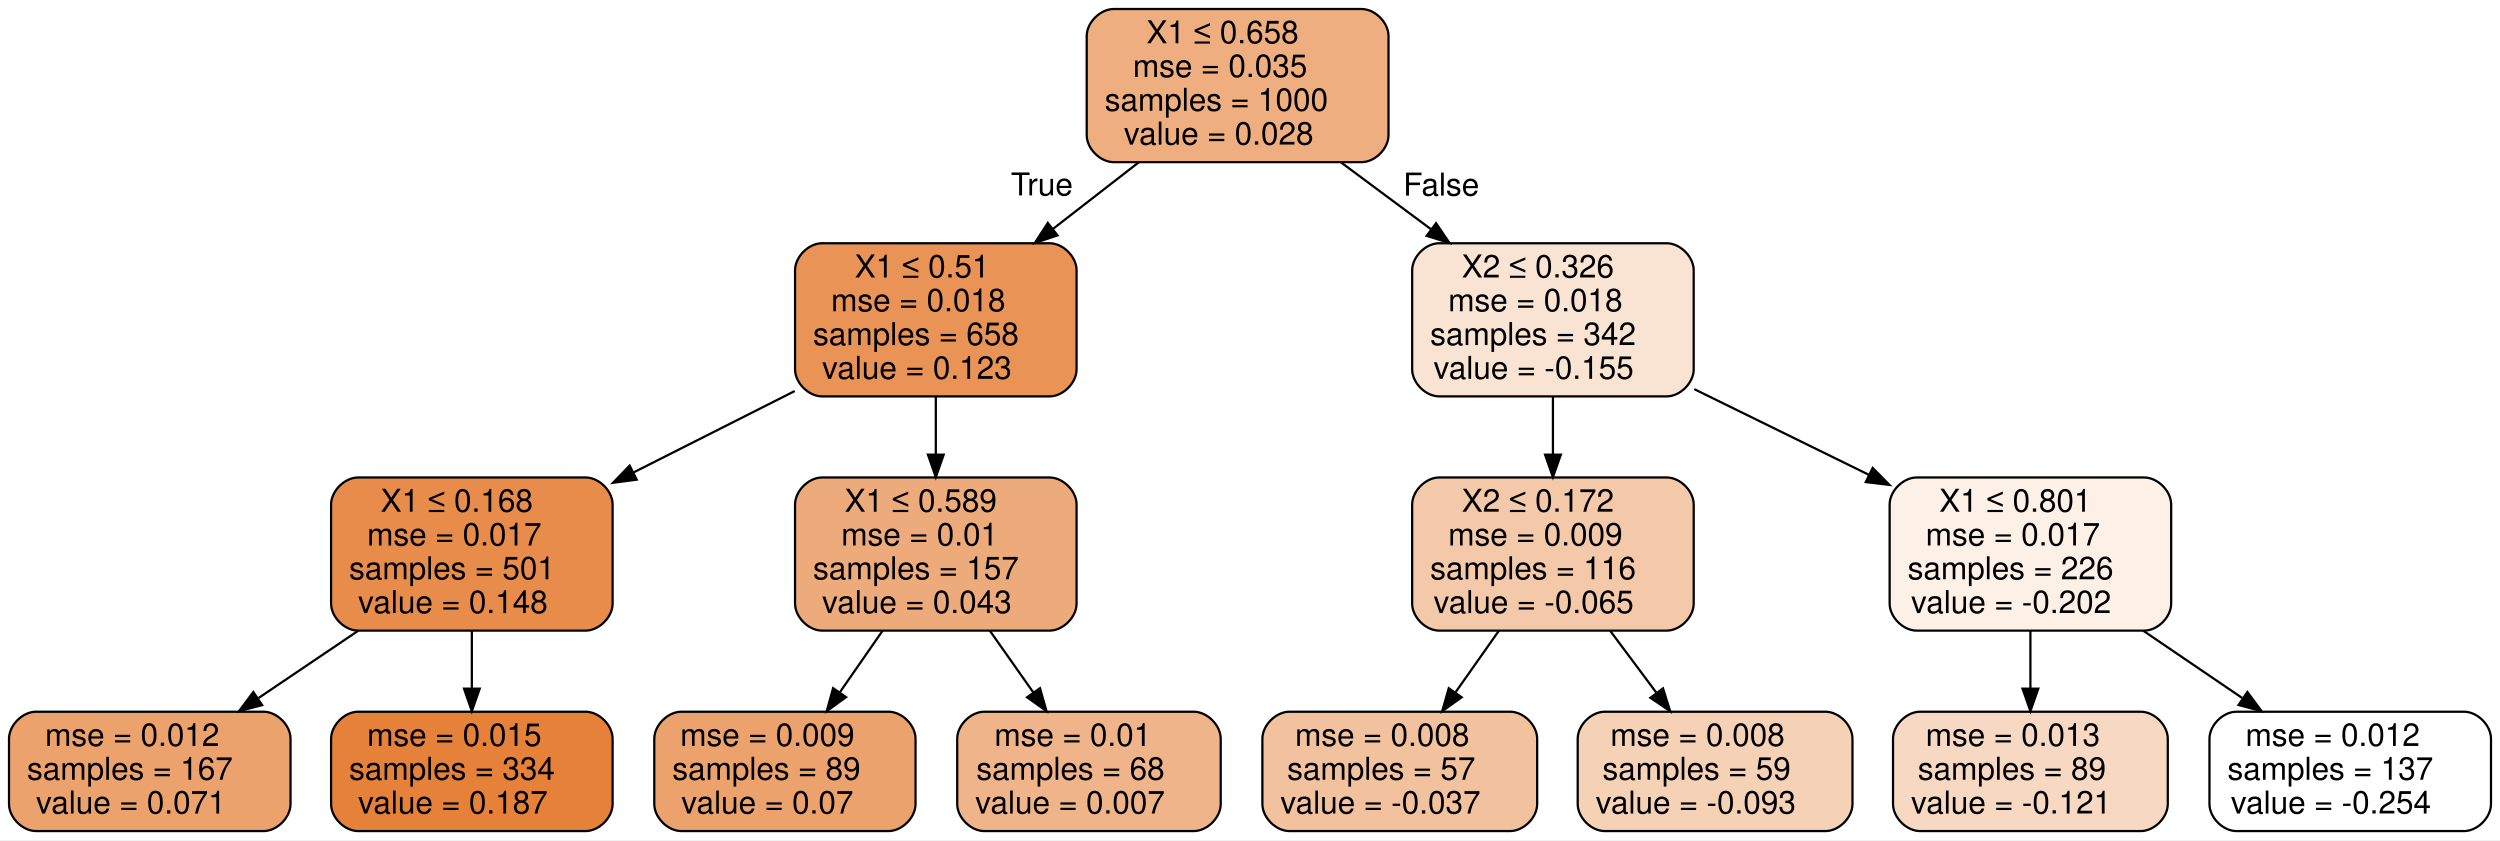
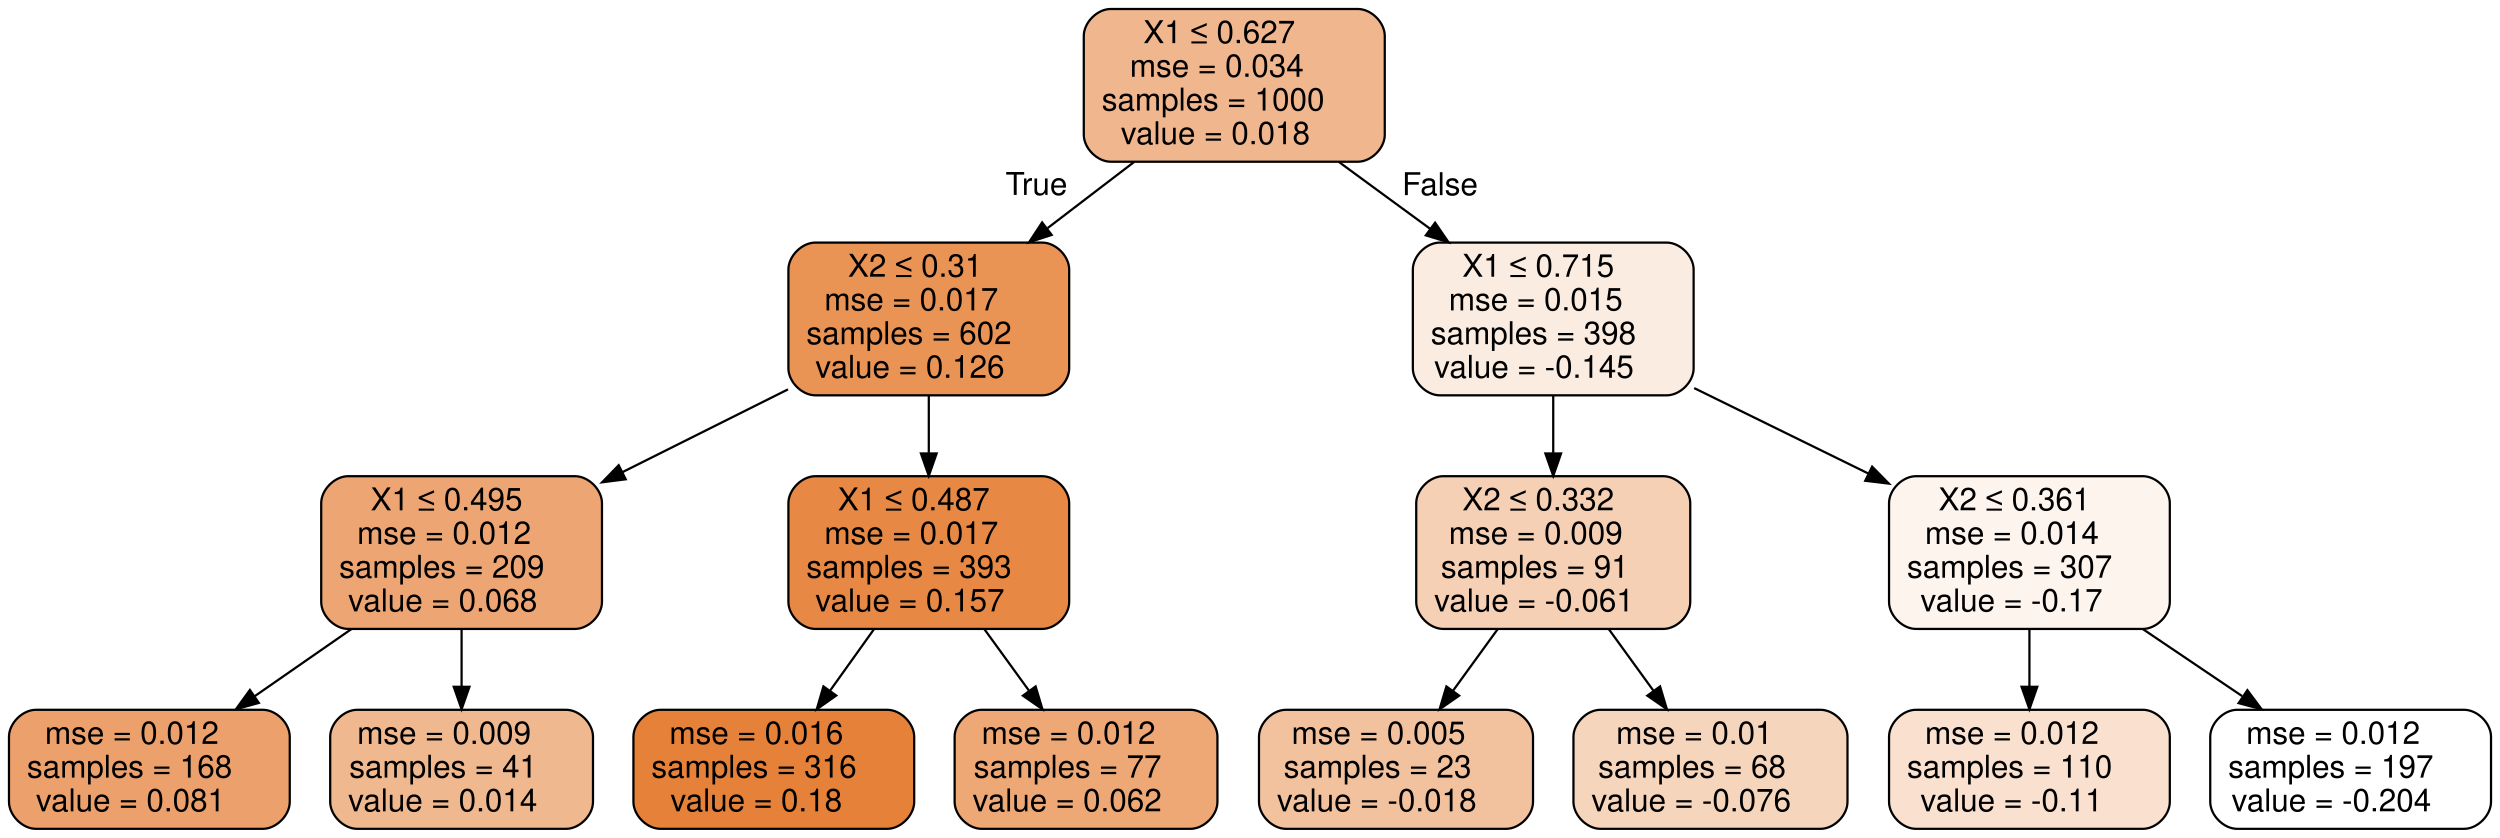
- <svg xmlns="http://www.w3.org/2000/svg" width="1110pt" height="373pt" viewBox="0.00 0.00 1110.00 373.00">
+ <svg xmlns="http://www.w3.org/2000/svg" width="1113pt" height="373pt" viewBox="0.00 0.00 1113.00 373.00">
  <g id="graph0" class="graph" transform="scale(1 1) rotate(0) translate(4 369)">
-     <polygon fill="#ffffff" stroke="transparent" points="-4,4 -4,-369 1106,-369 1106,4 -4,4" />
+     <polygon fill="#ffffff" stroke="transparent" points="-4,4 -4,-369 1109,-369 1109,4 -4,4" />
    <g id="node1" class="node">
-       <path fill="#eeae80" stroke="#000000" d="M600.5,-365C600.5,-365 490.5,-365 490.5,-365 484.5,-365 478.5,-359 478.5,-353 478.5,-353 478.5,-309 478.5,-309 478.5,-303 484.5,-297 490.5,-297 490.5,-297 600.5,-297 600.5,-297 606.5,-297 612.5,-303 612.5,-309 612.5,-309 612.5,-353 612.5,-353 612.5,-359 606.5,-365 600.5,-365" />
-       <text text-anchor="start" x="505" y="-349.8" font-family="Helvetica,sans-Serif" font-size="14.00" fill="#000000">X1 ≤ 0.658</text>
-       <text text-anchor="start" x="499" y="-334.8" font-family="Helvetica,sans-Serif" font-size="14.00" fill="#000000">mse = 0.035</text>
+       <path fill="#f0b68d" stroke="#000000" d="M600.5,-365C600.5,-365 490.5,-365 490.5,-365 484.5,-365 478.5,-359 478.5,-353 478.5,-353 478.5,-309 478.5,-309 478.5,-303 484.5,-297 490.5,-297 490.5,-297 600.5,-297 600.5,-297 606.5,-297 612.5,-303 612.5,-309 612.5,-309 612.5,-353 612.5,-353 612.5,-359 606.5,-365 600.5,-365" />
+       <text text-anchor="start" x="505" y="-349.8" font-family="Helvetica,sans-Serif" font-size="14.00" fill="#000000">X1 ≤ 0.627</text>
+       <text text-anchor="start" x="499" y="-334.8" font-family="Helvetica,sans-Serif" font-size="14.00" fill="#000000">mse = 0.034</text>
      <text text-anchor="start" x="486.5" y="-319.8" font-family="Helvetica,sans-Serif" font-size="14.00" fill="#000000">samples = 1000</text>
-       <text text-anchor="start" x="495" y="-304.8" font-family="Helvetica,sans-Serif" font-size="14.00" fill="#000000">value = 0.028</text>
+       <text text-anchor="start" x="495" y="-304.8" font-family="Helvetica,sans-Serif" font-size="14.00" fill="#000000">value = 0.018</text>
    </g>
    <g id="node2" class="node">
-       <path fill="#e99356" stroke="#000000" d="M462,-261C462,-261 361,-261 361,-261 355,-261 349,-255 349,-249 349,-249 349,-205 349,-205 349,-199 355,-193 361,-193 361,-193 462,-193 462,-193 468,-193 474,-199 474,-205 474,-205 474,-249 474,-249 474,-255 468,-261 462,-261" />
-       <text text-anchor="start" x="375.5" y="-245.8" font-family="Helvetica,sans-Serif" font-size="14.00" fill="#000000">X1 ≤ 0.51</text>
-       <text text-anchor="start" x="365" y="-230.8" font-family="Helvetica,sans-Serif" font-size="14.00" fill="#000000">mse = 0.018</text>
-       <text text-anchor="start" x="357" y="-215.8" font-family="Helvetica,sans-Serif" font-size="14.00" fill="#000000">samples = 658</text>
-       <text text-anchor="start" x="361" y="-200.8" font-family="Helvetica,sans-Serif" font-size="14.00" fill="#000000">value = 0.123</text>
+       <path fill="#e99355" stroke="#000000" d="M460,-261C460,-261 359,-261 359,-261 353,-261 347,-255 347,-249 347,-249 347,-205 347,-205 347,-199 353,-193 359,-193 359,-193 460,-193 460,-193 466,-193 472,-199 472,-205 472,-205 472,-249 472,-249 472,-255 466,-261 460,-261" />
+       <text text-anchor="start" x="373.5" y="-245.8" font-family="Helvetica,sans-Serif" font-size="14.00" fill="#000000">X2 ≤ 0.31</text>
+       <text text-anchor="start" x="363" y="-230.8" font-family="Helvetica,sans-Serif" font-size="14.00" fill="#000000">mse = 0.017</text>
+       <text text-anchor="start" x="355" y="-215.8" font-family="Helvetica,sans-Serif" font-size="14.00" fill="#000000">samples = 602</text>
+       <text text-anchor="start" x="359" y="-200.8" font-family="Helvetica,sans-Serif" font-size="14.00" fill="#000000">value = 0.126</text>
    </g>
    <g id="edge1" class="edge">
-       <path fill="none" stroke="#000000" d="M501.623,-296.947C489.476,-287.519 476.174,-277.195 463.607,-267.442" />
-       <polygon fill="#000000" stroke="#000000" points="465.521,-264.496 455.475,-261.13 461.229,-270.026 465.521,-264.496" />
-       <text text-anchor="middle" x="458.602" y="-282.234" font-family="Helvetica,sans-Serif" font-size="14.00" fill="#000000">True</text>
+       <path fill="none" stroke="#000000" d="M500.969,-296.947C488.64,-287.519 475.139,-277.195 462.385,-267.442" />
+       <polygon fill="#000000" stroke="#000000" points="464.201,-264.424 454.132,-261.13 459.949,-269.985 464.201,-264.424" />
+       <text text-anchor="middle" x="457.436" y="-282.211" font-family="Helvetica,sans-Serif" font-size="14.00" fill="#000000">True</text>
    </g>
    <g id="node9" class="node">
-       <path fill="#f9e3d3" stroke="#000000" d="M736,-261C736,-261 635,-261 635,-261 629,-261 623,-255 623,-249 623,-249 623,-205 623,-205 623,-199 629,-193 635,-193 635,-193 736,-193 736,-193 742,-193 748,-199 748,-205 748,-205 748,-249 748,-249 748,-255 742,-261 736,-261" />
-       <text text-anchor="start" x="645" y="-245.8" font-family="Helvetica,sans-Serif" font-size="14.00" fill="#000000">X2 ≤ 0.326</text>
-       <text text-anchor="start" x="639" y="-230.8" font-family="Helvetica,sans-Serif" font-size="14.00" fill="#000000">mse = 0.018</text>
-       <text text-anchor="start" x="631" y="-215.8" font-family="Helvetica,sans-Serif" font-size="14.00" fill="#000000">samples = 342</text>
-       <text text-anchor="start" x="632.5" y="-200.8" font-family="Helvetica,sans-Serif" font-size="14.00" fill="#000000">value = -0.155</text>
+       <path fill="#fbece1" stroke="#000000" d="M738,-261C738,-261 637,-261 637,-261 631,-261 625,-255 625,-249 625,-249 625,-205 625,-205 625,-199 631,-193 637,-193 637,-193 738,-193 738,-193 744,-193 750,-199 750,-205 750,-205 750,-249 750,-249 750,-255 744,-261 738,-261" />
+       <text text-anchor="start" x="647" y="-245.8" font-family="Helvetica,sans-Serif" font-size="14.00" fill="#000000">X1 ≤ 0.715</text>
+       <text text-anchor="start" x="641" y="-230.8" font-family="Helvetica,sans-Serif" font-size="14.00" fill="#000000">mse = 0.015</text>
+       <text text-anchor="start" x="633" y="-215.8" font-family="Helvetica,sans-Serif" font-size="14.00" fill="#000000">samples = 398</text>
+       <text text-anchor="start" x="634.5" y="-200.8" font-family="Helvetica,sans-Serif" font-size="14.00" fill="#000000">value = -0.145</text>
    </g>
    <g id="edge8" class="edge">
-       <path fill="none" stroke="#000000" d="M591.341,-296.947C604.153,-287.429 618.195,-276.998 631.434,-267.163" />
-       <polygon fill="#000000" stroke="#000000" points="633.615,-269.903 639.556,-261.13 629.441,-264.284 633.615,-269.903" />
-       <text text-anchor="middle" x="635.907" y="-282.162" font-family="Helvetica,sans-Serif" font-size="14.00" fill="#000000">False</text>
+       <path fill="none" stroke="#000000" d="M591.996,-296.947C604.991,-287.429 619.234,-276.998 632.662,-267.163" />
+       <polygon fill="#000000" stroke="#000000" points="634.9,-269.862 640.899,-261.13 630.764,-264.215 634.9,-269.862" />
+       <text text-anchor="middle" x="637.083" y="-282.137" font-family="Helvetica,sans-Serif" font-size="14.00" fill="#000000">False</text>
    </g>
    <g id="node3" class="node">
-       <path fill="#e78c4a" stroke="#000000" d="M256,-157C256,-157 155,-157 155,-157 149,-157 143,-151 143,-145 143,-145 143,-101 143,-101 143,-95 149,-89 155,-89 155,-89 256,-89 256,-89 262,-89 268,-95 268,-101 268,-101 268,-145 268,-145 268,-151 262,-157 256,-157" />
-       <text text-anchor="start" x="165" y="-141.8" font-family="Helvetica,sans-Serif" font-size="14.00" fill="#000000">X1 ≤ 0.168</text>
-       <text text-anchor="start" x="159" y="-126.8" font-family="Helvetica,sans-Serif" font-size="14.00" fill="#000000">mse = 0.017</text>
-       <text text-anchor="start" x="151" y="-111.8" font-family="Helvetica,sans-Serif" font-size="14.00" fill="#000000">samples = 501</text>
-       <text text-anchor="start" x="155" y="-96.8" font-family="Helvetica,sans-Serif" font-size="14.00" fill="#000000">value = 0.148</text>
+       <path fill="#eda673" stroke="#000000" d="M252,-157C252,-157 151,-157 151,-157 145,-157 139,-151 139,-145 139,-145 139,-101 139,-101 139,-95 145,-89 151,-89 151,-89 252,-89 252,-89 258,-89 264,-95 264,-101 264,-101 264,-145 264,-145 264,-151 258,-157 252,-157" />
+       <text text-anchor="start" x="161" y="-141.8" font-family="Helvetica,sans-Serif" font-size="14.00" fill="#000000">X1 ≤ 0.495</text>
+       <text text-anchor="start" x="155" y="-126.8" font-family="Helvetica,sans-Serif" font-size="14.00" fill="#000000">mse = 0.012</text>
+       <text text-anchor="start" x="147" y="-111.8" font-family="Helvetica,sans-Serif" font-size="14.00" fill="#000000">samples = 209</text>
+       <text text-anchor="start" x="151" y="-96.8" font-family="Helvetica,sans-Serif" font-size="14.00" fill="#000000">value = 0.068</text>
    </g>
    <g id="edge2" class="edge">
-       <path fill="none" stroke="#000000" d="M348.854,-195.373C326.282,-183.977 300.639,-171.031 277.343,-159.27" />
-       <polygon fill="#000000" stroke="#000000" points="278.707,-156.038 268.203,-154.656 275.552,-162.287 278.707,-156.038" />
+       <path fill="none" stroke="#000000" d="M346.811,-195.655C323.582,-184.041 297.071,-170.785 273.108,-158.804" />
+       <polygon fill="#000000" stroke="#000000" points="274.57,-155.622 264.06,-154.28 271.44,-161.883 274.57,-155.622" />
    </g>
    <g id="node6" class="node">
-       <path fill="#edaa7a" stroke="#000000" d="M462,-157C462,-157 361,-157 361,-157 355,-157 349,-151 349,-145 349,-145 349,-101 349,-101 349,-95 355,-89 361,-89 361,-89 462,-89 462,-89 468,-89 474,-95 474,-101 474,-101 474,-145 474,-145 474,-151 468,-157 462,-157" />
-       <text text-anchor="start" x="371" y="-141.8" font-family="Helvetica,sans-Serif" font-size="14.00" fill="#000000">X1 ≤ 0.589</text>
-       <text text-anchor="start" x="369.5" y="-126.8" font-family="Helvetica,sans-Serif" font-size="14.00" fill="#000000">mse = 0.01</text>
-       <text text-anchor="start" x="357" y="-111.8" font-family="Helvetica,sans-Serif" font-size="14.00" fill="#000000">samples = 157</text>
-       <text text-anchor="start" x="361" y="-96.8" font-family="Helvetica,sans-Serif" font-size="14.00" fill="#000000">value = 0.043</text>
+       <path fill="#e78945" stroke="#000000" d="M460,-157C460,-157 359,-157 359,-157 353,-157 347,-151 347,-145 347,-145 347,-101 347,-101 347,-95 353,-89 359,-89 359,-89 460,-89 460,-89 466,-89 472,-95 472,-101 472,-101 472,-145 472,-145 472,-151 466,-157 460,-157" />
+       <text text-anchor="start" x="369" y="-141.8" font-family="Helvetica,sans-Serif" font-size="14.00" fill="#000000">X1 ≤ 0.487</text>
+       <text text-anchor="start" x="363" y="-126.8" font-family="Helvetica,sans-Serif" font-size="14.00" fill="#000000">mse = 0.017</text>
+       <text text-anchor="start" x="355" y="-111.8" font-family="Helvetica,sans-Serif" font-size="14.00" fill="#000000">samples = 393</text>
+       <text text-anchor="start" x="359" y="-96.8" font-family="Helvetica,sans-Serif" font-size="14.00" fill="#000000">value = 0.157</text>
    </g>
    <g id="edge5" class="edge">
-       <path fill="none" stroke="#000000" d="M411.5,-192.946C411.5,-184.776 411.5,-175.932 411.5,-167.37" />
-       <polygon fill="#000000" stroke="#000000" points="415,-167.13 411.5,-157.13 408,-167.13 415,-167.13" />
+       <path fill="none" stroke="#000000" d="M409.5,-192.946C409.5,-184.776 409.5,-175.932 409.5,-167.37" />
+       <polygon fill="#000000" stroke="#000000" points="413,-167.13 409.5,-157.13 406,-167.13 413,-167.13" />
    </g>
    <g id="node4" class="node">
-       <path fill="#eca26d" stroke="#000000" d="M113,-53C113,-53 12,-53 12,-53 6,-53 0,-47 0,-41 0,-41 0,-12 0,-12 0,-6 6,0 12,0 12,0 113,0 113,0 119,0 125,-6 125,-12 125,-12 125,-41 125,-41 125,-47 119,-53 113,-53" />
+       <path fill="#eca16c" stroke="#000000" d="M113,-53C113,-53 12,-53 12,-53 6,-53 0,-47 0,-41 0,-41 0,-12 0,-12 0,-6 6,0 12,0 12,0 113,0 113,0 119,0 125,-6 125,-12 125,-12 125,-41 125,-41 125,-47 119,-53 113,-53" />
      <text text-anchor="start" x="16" y="-37.8" font-family="Helvetica,sans-Serif" font-size="14.00" fill="#000000">mse = 0.012</text>
-       <text text-anchor="start" x="8" y="-22.8" font-family="Helvetica,sans-Serif" font-size="14.00" fill="#000000">samples = 167</text>
-       <text text-anchor="start" x="12" y="-7.8" font-family="Helvetica,sans-Serif" font-size="14.00" fill="#000000">value = 0.071</text>
+       <text text-anchor="start" x="8" y="-22.8" font-family="Helvetica,sans-Serif" font-size="14.00" fill="#000000">samples = 168</text>
+       <text text-anchor="start" x="12" y="-7.8" font-family="Helvetica,sans-Serif" font-size="14.00" fill="#000000">value = 0.081</text>
    </g>
    <g id="edge3" class="edge">
-       <path fill="none" stroke="#000000" d="M155.083,-88.978C140.7,-79.271 125.066,-68.721 110.811,-59.102" />
-       <polygon fill="#000000" stroke="#000000" points="112.385,-55.941 102.138,-53.248 108.469,-61.743 112.385,-55.941" />
+       <path fill="none" stroke="#000000" d="M152.494,-88.978C138.513,-79.271 123.316,-68.721 109.46,-59.102" />
+       <polygon fill="#000000" stroke="#000000" points="111.239,-56.076 101.029,-53.248 107.247,-61.826 111.239,-56.076" />
    </g>
    <g id="node5" class="node">
-       <path fill="#e58139" stroke="#000000" d="M256,-53C256,-53 155,-53 155,-53 149,-53 143,-47 143,-41 143,-41 143,-12 143,-12 143,-6 149,0 155,0 155,0 256,0 256,0 262,0 268,-6 268,-12 268,-12 268,-41 268,-41 268,-47 262,-53 256,-53" />
-       <text text-anchor="start" x="159" y="-37.8" font-family="Helvetica,sans-Serif" font-size="14.00" fill="#000000">mse = 0.015</text>
-       <text text-anchor="start" x="151" y="-22.8" font-family="Helvetica,sans-Serif" font-size="14.00" fill="#000000">samples = 334</text>
-       <text text-anchor="start" x="155" y="-7.8" font-family="Helvetica,sans-Serif" font-size="14.00" fill="#000000">value = 0.187</text>
+       <path fill="#f0b88f" stroke="#000000" d="M248,-53C248,-53 155,-53 155,-53 149,-53 143,-47 143,-41 143,-41 143,-12 143,-12 143,-6 149,0 155,0 155,0 248,0 248,0 254,0 260,-6 260,-12 260,-12 260,-41 260,-41 260,-47 254,-53 248,-53" />
+       <text text-anchor="start" x="155" y="-37.8" font-family="Helvetica,sans-Serif" font-size="14.00" fill="#000000">mse = 0.009</text>
+       <text text-anchor="start" x="151.5" y="-22.8" font-family="Helvetica,sans-Serif" font-size="14.00" fill="#000000">samples = 41</text>
+       <text text-anchor="start" x="151" y="-7.8" font-family="Helvetica,sans-Serif" font-size="14.00" fill="#000000">value = 0.014</text>
    </g>
    <g id="edge4" class="edge">
-       <path fill="none" stroke="#000000" d="M205.5,-88.978C205.5,-80.736 205.5,-71.887 205.5,-63.515" />
-       <polygon fill="#000000" stroke="#000000" points="209,-63.248 205.5,-53.248 202,-63.248 209,-63.248" />
+       <path fill="none" stroke="#000000" d="M201.5,-88.978C201.5,-80.736 201.5,-71.887 201.5,-63.515" />
+       <polygon fill="#000000" stroke="#000000" points="205,-63.248 201.5,-53.248 198,-63.248 205,-63.248" />
    </g>
    <g id="node7" class="node">
-       <path fill="#eca26d" stroke="#000000" d="M390.5,-53C390.5,-53 298.5,-53 298.5,-53 292.5,-53 286.5,-47 286.5,-41 286.5,-41 286.5,-12 286.5,-12 286.5,-6 292.5,0 298.5,0 298.5,0 390.5,0 390.5,0 396.5,0 402.5,-6 402.5,-12 402.5,-12 402.5,-41 402.5,-41 402.5,-47 396.5,-53 390.5,-53" />
-       <text text-anchor="start" x="298" y="-37.8" font-family="Helvetica,sans-Serif" font-size="14.00" fill="#000000">mse = 0.009</text>
-       <text text-anchor="start" x="294.5" y="-22.8" font-family="Helvetica,sans-Serif" font-size="14.00" fill="#000000">samples = 89</text>
-       <text text-anchor="start" x="298.5" y="-7.8" font-family="Helvetica,sans-Serif" font-size="14.00" fill="#000000">value = 0.07</text>
+       <path fill="#e58139" stroke="#000000" d="M391,-53C391,-53 290,-53 290,-53 284,-53 278,-47 278,-41 278,-41 278,-12 278,-12 278,-6 284,0 290,0 290,0 391,0 391,0 397,0 403,-6 403,-12 403,-12 403,-41 403,-41 403,-47 397,-53 391,-53" />
+       <text text-anchor="start" x="294" y="-37.8" font-family="Helvetica,sans-Serif" font-size="14.00" fill="#000000">mse = 0.016</text>
+       <text text-anchor="start" x="286" y="-22.8" font-family="Helvetica,sans-Serif" font-size="14.00" fill="#000000">samples = 316</text>
+       <text text-anchor="start" x="294.5" y="-7.8" font-family="Helvetica,sans-Serif" font-size="14.00" fill="#000000">value = 0.18</text>
    </g>
    <g id="edge6" class="edge">
-       <path fill="none" stroke="#000000" d="M387.878,-88.978C381.711,-80.095 375.054,-70.507 368.85,-61.571" />
-       <polygon fill="#000000" stroke="#000000" points="371.65,-59.467 363.072,-53.248 365.9,-63.459 371.65,-59.467" />
+       <path fill="none" stroke="#000000" d="M385.173,-88.978C378.822,-80.095 371.966,-70.507 365.577,-61.571" />
+       <polygon fill="#000000" stroke="#000000" points="368.289,-59.347 359.626,-53.248 362.595,-63.419 368.289,-59.347" />
    </g>
    <g id="node8" class="node">
-       <path fill="#f0b48a" stroke="#000000" d="M526,-53C526,-53 433,-53 433,-53 427,-53 421,-47 421,-41 421,-41 421,-12 421,-12 421,-6 427,0 433,0 433,0 526,0 526,0 532,0 538,-6 538,-12 538,-12 538,-41 538,-41 538,-47 532,-53 526,-53" />
-       <text text-anchor="start" x="437.5" y="-37.8" font-family="Helvetica,sans-Serif" font-size="14.00" fill="#000000">mse = 0.01</text>
-       <text text-anchor="start" x="429.5" y="-22.8" font-family="Helvetica,sans-Serif" font-size="14.00" fill="#000000">samples = 68</text>
-       <text text-anchor="start" x="429" y="-7.8" font-family="Helvetica,sans-Serif" font-size="14.00" fill="#000000">value = 0.007</text>
+       <path fill="#eda876" stroke="#000000" d="M526,-53C526,-53 433,-53 433,-53 427,-53 421,-47 421,-41 421,-41 421,-12 421,-12 421,-6 427,0 433,0 433,0 526,0 526,0 532,0 538,-6 538,-12 538,-12 538,-41 538,-41 538,-47 532,-53 526,-53" />
+       <text text-anchor="start" x="433" y="-37.8" font-family="Helvetica,sans-Serif" font-size="14.00" fill="#000000">mse = 0.012</text>
+       <text text-anchor="start" x="429.5" y="-22.8" font-family="Helvetica,sans-Serif" font-size="14.00" fill="#000000">samples = 77</text>
+       <text text-anchor="start" x="429" y="-7.8" font-family="Helvetica,sans-Serif" font-size="14.00" fill="#000000">value = 0.062</text>
    </g>
    <g id="edge7" class="edge">
-       <path fill="none" stroke="#000000" d="M435.474,-88.978C441.733,-80.095 448.49,-70.507 454.787,-61.571" />
-       <polygon fill="#000000" stroke="#000000" points="457.752,-63.439 460.651,-53.248 452.03,-59.407 457.752,-63.439" />
+       <path fill="none" stroke="#000000" d="M434.179,-88.978C440.623,-80.095 447.578,-70.507 454.06,-61.571" />
+       <polygon fill="#000000" stroke="#000000" points="457.058,-63.398 460.097,-53.248 451.392,-59.288 457.058,-63.398" />
    </g>
    <g id="node10" class="node">
-       <path fill="#f4c9aa" stroke="#000000" d="M736,-157C736,-157 635,-157 635,-157 629,-157 623,-151 623,-145 623,-145 623,-101 623,-101 623,-95 629,-89 635,-89 635,-89 736,-89 736,-89 742,-89 748,-95 748,-101 748,-101 748,-145 748,-145 748,-151 742,-157 736,-157" />
-       <text text-anchor="start" x="645" y="-141.8" font-family="Helvetica,sans-Serif" font-size="14.00" fill="#000000">X2 ≤ 0.172</text>
-       <text text-anchor="start" x="639" y="-126.8" font-family="Helvetica,sans-Serif" font-size="14.00" fill="#000000">mse = 0.009</text>
-       <text text-anchor="start" x="631" y="-111.8" font-family="Helvetica,sans-Serif" font-size="14.00" fill="#000000">samples = 116</text>
-       <text text-anchor="start" x="632.5" y="-96.8" font-family="Helvetica,sans-Serif" font-size="14.00" fill="#000000">value = -0.065</text>
+       <path fill="#f5d0b5" stroke="#000000" d="M736.5,-157C736.5,-157 638.5,-157 638.5,-157 632.5,-157 626.5,-151 626.5,-145 626.5,-145 626.5,-101 626.5,-101 626.5,-95 632.5,-89 638.5,-89 638.5,-89 736.5,-89 736.5,-89 742.5,-89 748.5,-95 748.5,-101 748.5,-101 748.5,-145 748.5,-145 748.5,-151 742.5,-157 736.5,-157" />
+       <text text-anchor="start" x="647" y="-141.8" font-family="Helvetica,sans-Serif" font-size="14.00" fill="#000000">X2 ≤ 0.332</text>
+       <text text-anchor="start" x="641" y="-126.8" font-family="Helvetica,sans-Serif" font-size="14.00" fill="#000000">mse = 0.009</text>
+       <text text-anchor="start" x="637.5" y="-111.8" font-family="Helvetica,sans-Serif" font-size="14.00" fill="#000000">samples = 91</text>
+       <text text-anchor="start" x="634.5" y="-96.8" font-family="Helvetica,sans-Serif" font-size="14.00" fill="#000000">value = -0.061</text>
    </g>
    <g id="edge9" class="edge">
-       <path fill="none" stroke="#000000" d="M685.5,-192.946C685.5,-184.776 685.5,-175.932 685.5,-167.37" />
-       <polygon fill="#000000" stroke="#000000" points="689,-167.13 685.5,-157.13 682,-167.13 689,-167.13" />
+       <path fill="none" stroke="#000000" d="M687.5,-192.946C687.5,-184.776 687.5,-175.932 687.5,-167.37" />
+       <polygon fill="#000000" stroke="#000000" points="691,-167.13 687.5,-157.13 684,-167.13 691,-167.13" />
    </g>
    <g id="node13" class="node">
-       <path fill="#fcf0e7" stroke="#000000" d="M948,-157C948,-157 847,-157 847,-157 841,-157 835,-151 835,-145 835,-145 835,-101 835,-101 835,-95 841,-89 847,-89 847,-89 948,-89 948,-89 954,-89 960,-95 960,-101 960,-101 960,-145 960,-145 960,-151 954,-157 948,-157" />
-       <text text-anchor="start" x="857" y="-141.8" font-family="Helvetica,sans-Serif" font-size="14.00" fill="#000000">X1 ≤ 0.801</text>
-       <text text-anchor="start" x="851" y="-126.8" font-family="Helvetica,sans-Serif" font-size="14.00" fill="#000000">mse = 0.017</text>
-       <text text-anchor="start" x="843" y="-111.8" font-family="Helvetica,sans-Serif" font-size="14.00" fill="#000000">samples = 226</text>
-       <text text-anchor="start" x="844.5" y="-96.8" font-family="Helvetica,sans-Serif" font-size="14.00" fill="#000000">value = -0.202</text>
+       <path fill="#fdf4ee" stroke="#000000" d="M950,-157C950,-157 849,-157 849,-157 843,-157 837,-151 837,-145 837,-145 837,-101 837,-101 837,-95 843,-89 849,-89 849,-89 950,-89 950,-89 956,-89 962,-95 962,-101 962,-101 962,-145 962,-145 962,-151 956,-157 950,-157" />
+       <text text-anchor="start" x="859" y="-141.8" font-family="Helvetica,sans-Serif" font-size="14.00" fill="#000000">X2 ≤ 0.361</text>
+       <text text-anchor="start" x="853" y="-126.8" font-family="Helvetica,sans-Serif" font-size="14.00" fill="#000000">mse = 0.014</text>
+       <text text-anchor="start" x="845" y="-111.8" font-family="Helvetica,sans-Serif" font-size="14.00" fill="#000000">samples = 307</text>
+       <text text-anchor="start" x="851" y="-96.8" font-family="Helvetica,sans-Serif" font-size="14.00" fill="#000000">value = -0.17</text>
    </g>
    <g id="edge12" class="edge">
-       <path fill="none" stroke="#000000" d="M748.246,-196.219C772.605,-184.269 800.641,-170.516 825.791,-158.178" />
-       <polygon fill="#000000" stroke="#000000" points="827.478,-161.249 834.914,-153.702 824.395,-154.964 827.478,-161.249" />
+       <path fill="none" stroke="#000000" d="M750.246,-196.219C774.605,-184.269 802.641,-170.516 827.791,-158.178" />
+       <polygon fill="#000000" stroke="#000000" points="829.478,-161.249 836.914,-153.702 826.395,-154.964 829.478,-161.249" />
    </g>
    <g id="node11" class="node">
-       <path fill="#f2c19d" stroke="#000000" d="M666.5,-53C666.5,-53 568.5,-53 568.5,-53 562.5,-53 556.5,-47 556.5,-41 556.5,-41 556.5,-12 556.5,-12 556.5,-6 562.5,0 568.5,0 568.5,0 666.5,0 666.5,0 672.5,0 678.5,-6 678.5,-12 678.5,-12 678.5,-41 678.5,-41 678.5,-47 672.5,-53 666.5,-53" />
-       <text text-anchor="start" x="571" y="-37.8" font-family="Helvetica,sans-Serif" font-size="14.00" fill="#000000">mse = 0.008</text>
-       <text text-anchor="start" x="567.5" y="-22.8" font-family="Helvetica,sans-Serif" font-size="14.00" fill="#000000">samples = 57</text>
-       <text text-anchor="start" x="564.5" y="-7.8" font-family="Helvetica,sans-Serif" font-size="14.00" fill="#000000">value = -0.037</text>
+       <path fill="#f2c29f" stroke="#000000" d="M666.5,-53C666.5,-53 568.5,-53 568.5,-53 562.5,-53 556.5,-47 556.5,-41 556.5,-41 556.5,-12 556.5,-12 556.5,-6 562.5,0 568.5,0 568.5,0 666.5,0 666.5,0 672.5,0 678.5,-6 678.5,-12 678.5,-12 678.5,-41 678.5,-41 678.5,-47 672.5,-53 666.5,-53" />
+       <text text-anchor="start" x="571" y="-37.8" font-family="Helvetica,sans-Serif" font-size="14.00" fill="#000000">mse = 0.005</text>
+       <text text-anchor="start" x="567.5" y="-22.8" font-family="Helvetica,sans-Serif" font-size="14.00" fill="#000000">samples = 23</text>
+       <text text-anchor="start" x="564.5" y="-7.8" font-family="Helvetica,sans-Serif" font-size="14.00" fill="#000000">value = -0.018</text>
    </g>
    <g id="edge10" class="edge">
-       <path fill="none" stroke="#000000" d="M661.526,-88.978C655.267,-80.095 648.51,-70.507 642.213,-61.571" />
-       <polygon fill="#000000" stroke="#000000" points="644.97,-59.407 636.349,-53.248 639.248,-63.439 644.97,-59.407" />
+       <path fill="none" stroke="#000000" d="M662.821,-88.978C656.378,-80.095 649.422,-70.507 642.94,-61.571" />
+       <polygon fill="#000000" stroke="#000000" points="645.608,-59.288 636.903,-53.248 639.942,-63.398 645.608,-59.288" />
    </g>
    <g id="node12" class="node">
-       <path fill="#f5d1b6" stroke="#000000" d="M806.5,-53C806.5,-53 708.5,-53 708.5,-53 702.5,-53 696.5,-47 696.5,-41 696.5,-41 696.5,-12 696.5,-12 696.5,-6 702.5,0 708.5,0 708.5,0 806.5,0 806.5,0 812.5,0 818.5,-6 818.5,-12 818.5,-12 818.5,-41 818.5,-41 818.5,-47 812.5,-53 806.5,-53" />
-       <text text-anchor="start" x="711" y="-37.8" font-family="Helvetica,sans-Serif" font-size="14.00" fill="#000000">mse = 0.008</text>
-       <text text-anchor="start" x="707.5" y="-22.8" font-family="Helvetica,sans-Serif" font-size="14.00" fill="#000000">samples = 59</text>
-       <text text-anchor="start" x="704.5" y="-7.8" font-family="Helvetica,sans-Serif" font-size="14.00" fill="#000000">value = -0.093</text>
+       <path fill="#f6d5bd" stroke="#000000" d="M806.5,-53C806.5,-53 708.5,-53 708.5,-53 702.5,-53 696.5,-47 696.5,-41 696.5,-41 696.5,-12 696.5,-12 696.5,-6 702.5,0 708.5,0 708.5,0 806.5,0 806.5,0 812.5,0 818.5,-6 818.5,-12 818.5,-12 818.5,-41 818.5,-41 818.5,-47 812.5,-53 806.5,-53" />
+       <text text-anchor="start" x="715.5" y="-37.8" font-family="Helvetica,sans-Serif" font-size="14.00" fill="#000000">mse = 0.01</text>
+       <text text-anchor="start" x="707.5" y="-22.8" font-family="Helvetica,sans-Serif" font-size="14.00" fill="#000000">samples = 68</text>
+       <text text-anchor="start" x="704.5" y="-7.8" font-family="Helvetica,sans-Serif" font-size="14.00" fill="#000000">value = -0.076</text>
    </g>
    <g id="edge11" class="edge">
-       <path fill="none" stroke="#000000" d="M710.885,-88.978C717.58,-80.004 724.813,-70.309 731.539,-61.295" />
-       <polygon fill="#000000" stroke="#000000" points="734.368,-63.356 737.543,-53.248 728.757,-59.17 734.368,-63.356" />
+       <path fill="none" stroke="#000000" d="M712.179,-88.978C718.622,-80.095 725.578,-70.507 732.06,-61.571" />
+       <polygon fill="#000000" stroke="#000000" points="735.058,-63.398 738.097,-53.248 729.392,-59.288 735.058,-63.398" />
    </g>
    <g id="node14" class="node">
-       <path fill="#f7d9c3" stroke="#000000" d="M946.5,-53C946.5,-53 848.5,-53 848.5,-53 842.5,-53 836.5,-47 836.5,-41 836.5,-41 836.5,-12 836.5,-12 836.5,-6 842.5,0 848.5,0 848.5,0 946.5,0 946.5,0 952.5,0 958.5,-6 958.5,-12 958.5,-12 958.5,-41 958.5,-41 958.5,-47 952.5,-53 946.5,-53" />
-       <text text-anchor="start" x="851" y="-37.8" font-family="Helvetica,sans-Serif" font-size="14.00" fill="#000000">mse = 0.013</text>
-       <text text-anchor="start" x="847.5" y="-22.8" font-family="Helvetica,sans-Serif" font-size="14.00" fill="#000000">samples = 89</text>
-       <text text-anchor="start" x="844.5" y="-7.8" font-family="Helvetica,sans-Serif" font-size="14.00" fill="#000000">value = -0.121</text>
+       <path fill="#f9e0cf" stroke="#000000" d="M950,-53C950,-53 849,-53 849,-53 843,-53 837,-47 837,-41 837,-41 837,-12 837,-12 837,-6 843,0 849,0 849,0 950,0 950,0 956,0 962,-6 962,-12 962,-12 962,-41 962,-41 962,-47 956,-53 950,-53" />
+       <text text-anchor="start" x="853" y="-37.8" font-family="Helvetica,sans-Serif" font-size="14.00" fill="#000000">mse = 0.012</text>
+       <text text-anchor="start" x="845" y="-22.8" font-family="Helvetica,sans-Serif" font-size="14.00" fill="#000000">samples = 110</text>
+       <text text-anchor="start" x="851" y="-7.8" font-family="Helvetica,sans-Serif" font-size="14.00" fill="#000000">value = -0.11</text>
    </g>
    <g id="edge13" class="edge">
-       <path fill="none" stroke="#000000" d="M897.5,-88.978C897.5,-80.736 897.5,-71.887 897.5,-63.515" />
-       <polygon fill="#000000" stroke="#000000" points="901,-63.248 897.5,-53.248 894,-63.248 901,-63.248" />
+       <path fill="none" stroke="#000000" d="M899.5,-88.978C899.5,-80.736 899.5,-71.887 899.5,-63.515" />
+       <polygon fill="#000000" stroke="#000000" points="903,-63.248 899.5,-53.248 896,-63.248 903,-63.248" />
    </g>
    <g id="node15" class="node">
-       <path fill="#ffffff" stroke="#000000" d="M1090,-53C1090,-53 989,-53 989,-53 983,-53 977,-47 977,-41 977,-41 977,-12 977,-12 977,-6 983,0 989,0 989,0 1090,0 1090,0 1096,0 1102,-6 1102,-12 1102,-12 1102,-41 1102,-41 1102,-47 1096,-53 1090,-53" />
-       <text text-anchor="start" x="993" y="-37.8" font-family="Helvetica,sans-Serif" font-size="14.00" fill="#000000">mse = 0.012</text>
-       <text text-anchor="start" x="985" y="-22.8" font-family="Helvetica,sans-Serif" font-size="14.00" fill="#000000">samples = 137</text>
-       <text text-anchor="start" x="986.5" y="-7.8" font-family="Helvetica,sans-Serif" font-size="14.00" fill="#000000">value = -0.254</text>
+       <path fill="#ffffff" stroke="#000000" d="M1093,-53C1093,-53 992,-53 992,-53 986,-53 980,-47 980,-41 980,-41 980,-12 980,-12 980,-6 986,0 992,0 992,0 1093,0 1093,0 1099,0 1105,-6 1105,-12 1105,-12 1105,-41 1105,-41 1105,-47 1099,-53 1093,-53" />
+       <text text-anchor="start" x="996" y="-37.8" font-family="Helvetica,sans-Serif" font-size="14.00" fill="#000000">mse = 0.012</text>
+       <text text-anchor="start" x="988" y="-22.8" font-family="Helvetica,sans-Serif" font-size="14.00" fill="#000000">samples = 197</text>
+       <text text-anchor="start" x="989.5" y="-7.8" font-family="Helvetica,sans-Serif" font-size="14.00" fill="#000000">value = -0.204</text>
    </g>
    <g id="edge14" class="edge">
-       <path fill="none" stroke="#000000" d="M947.564,-88.978C961.847,-79.271 977.371,-68.721 991.526,-59.102" />
-       <polygon fill="#000000" stroke="#000000" points="993.836,-61.764 1000.139,-53.248 989.901,-55.974 993.836,-61.764" />
+       <path fill="none" stroke="#000000" d="M949.917,-88.978C964.3,-79.271 979.934,-68.721 994.188,-59.102" />
+       <polygon fill="#000000" stroke="#000000" points="996.531,-61.743 1002.862,-53.248 992.615,-55.941 996.531,-61.743" />
    </g>
  </g>
</svg>
